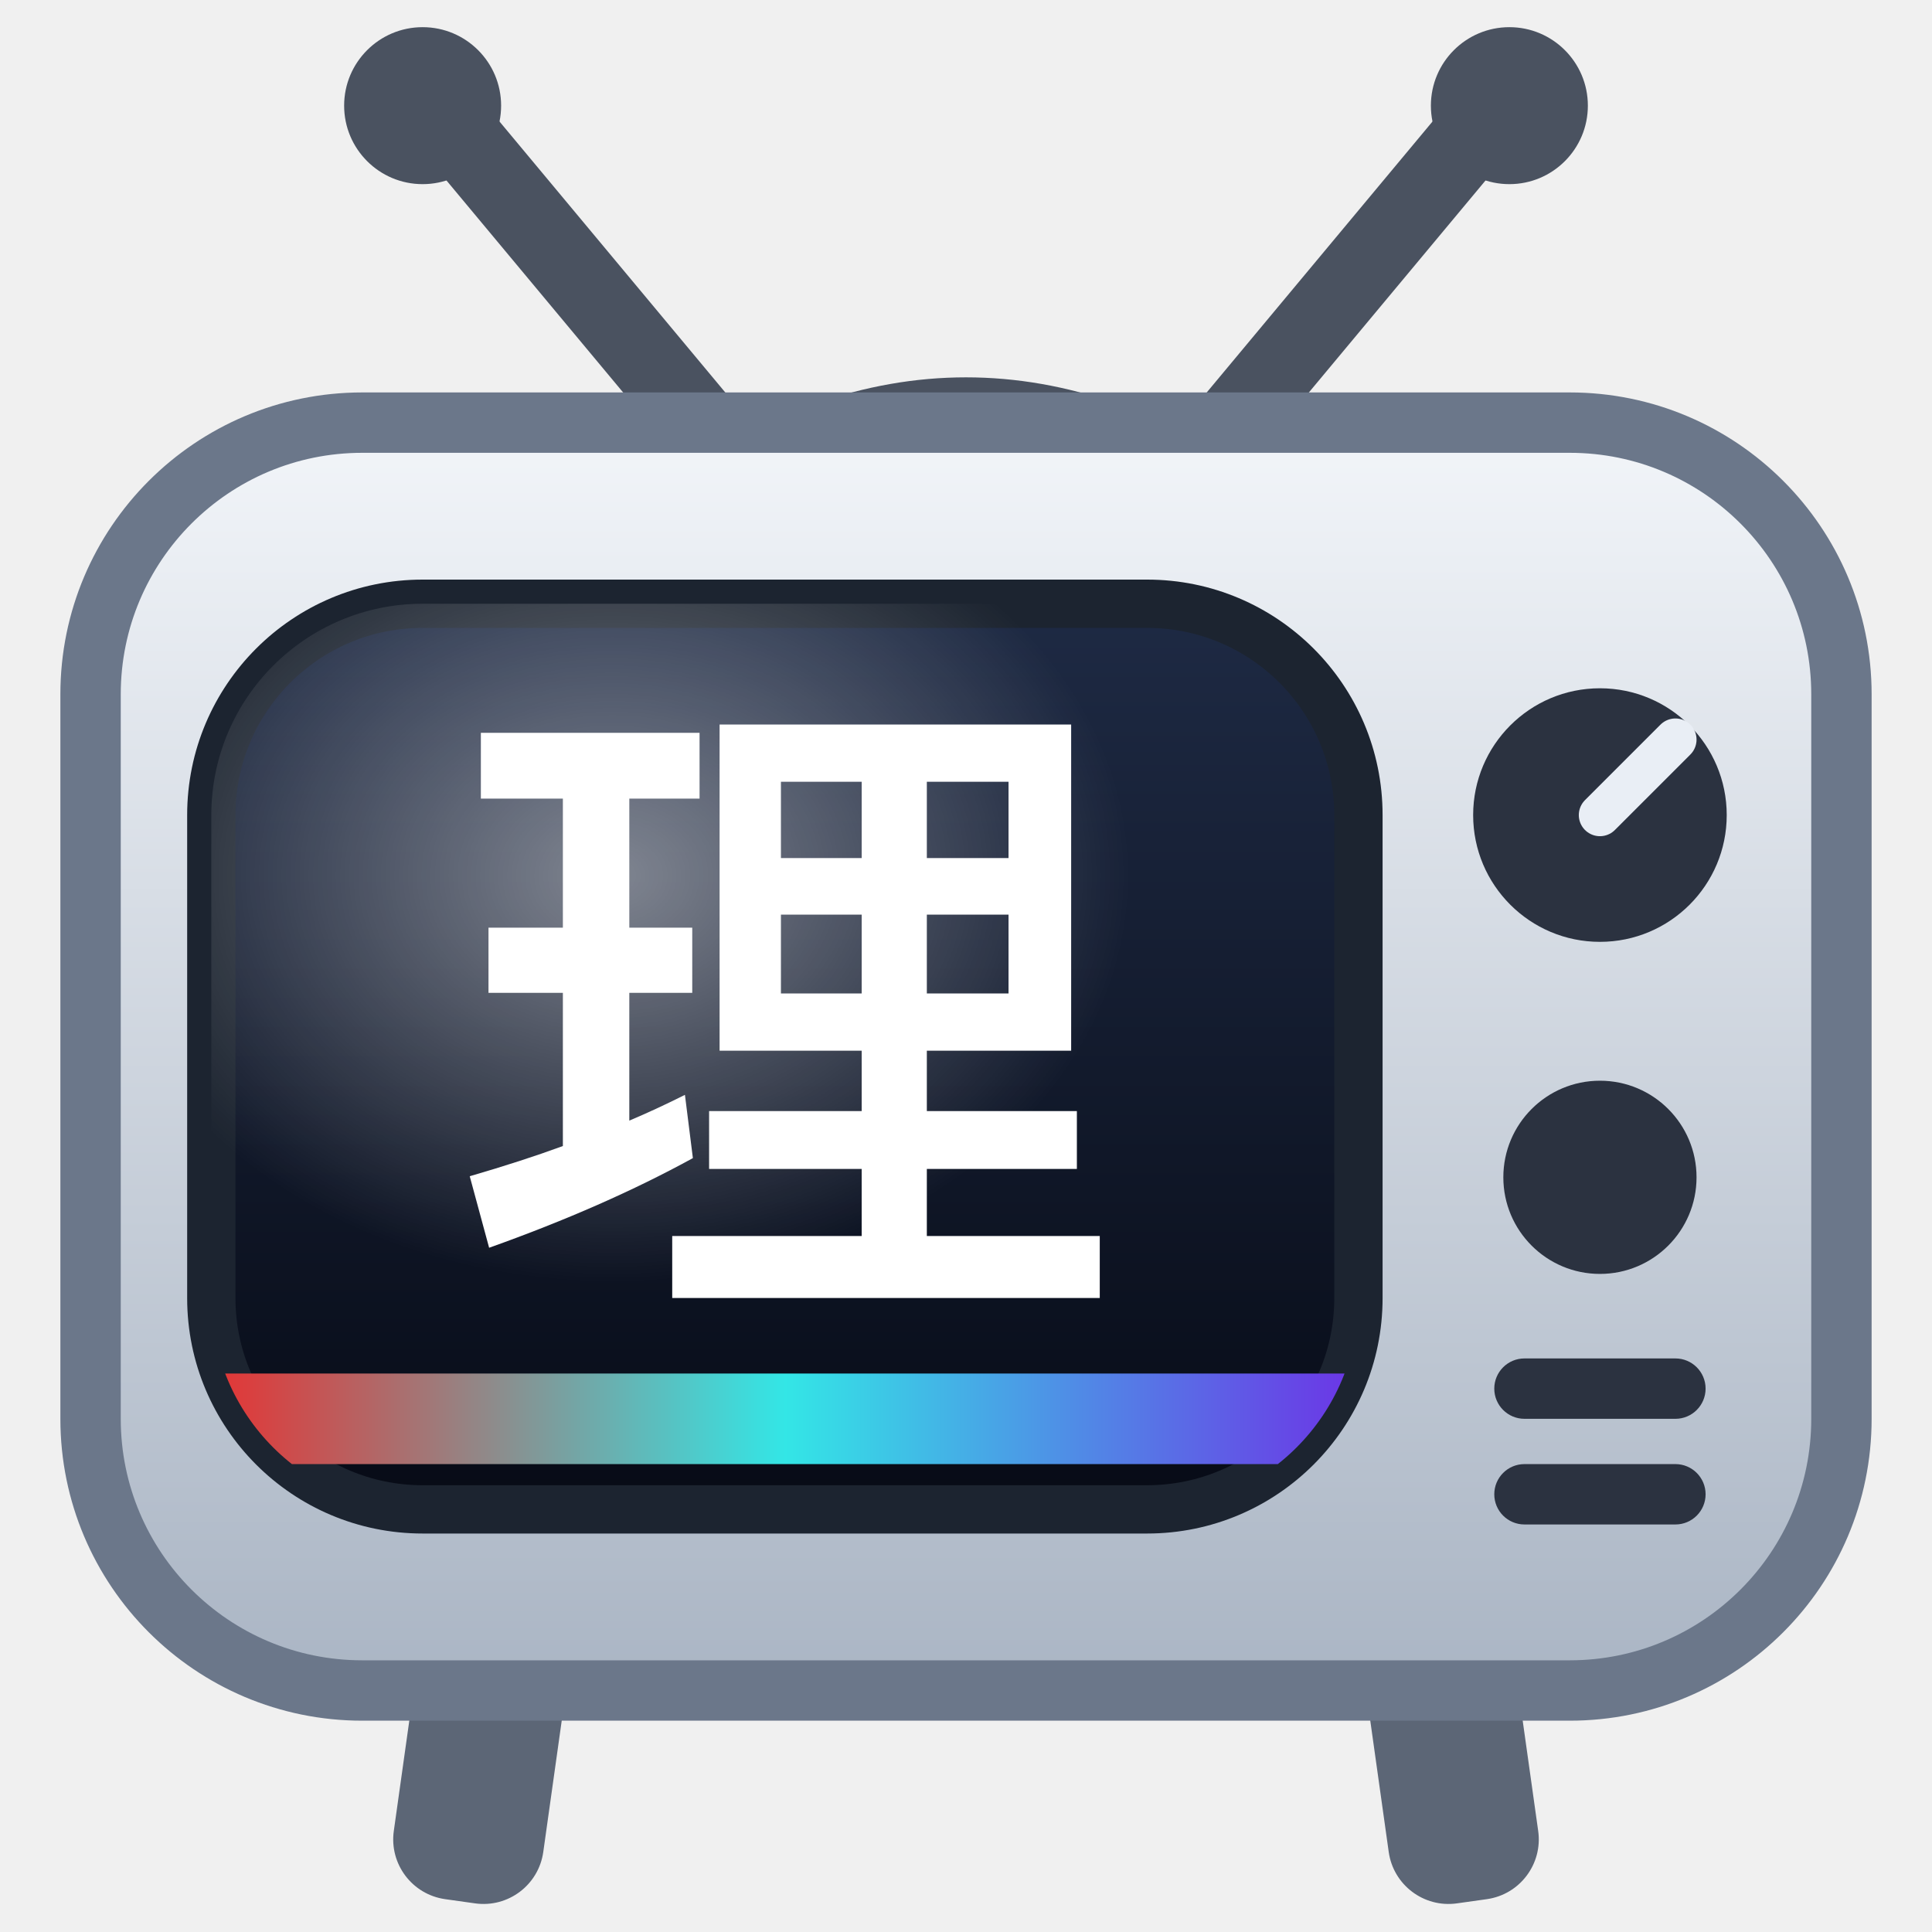
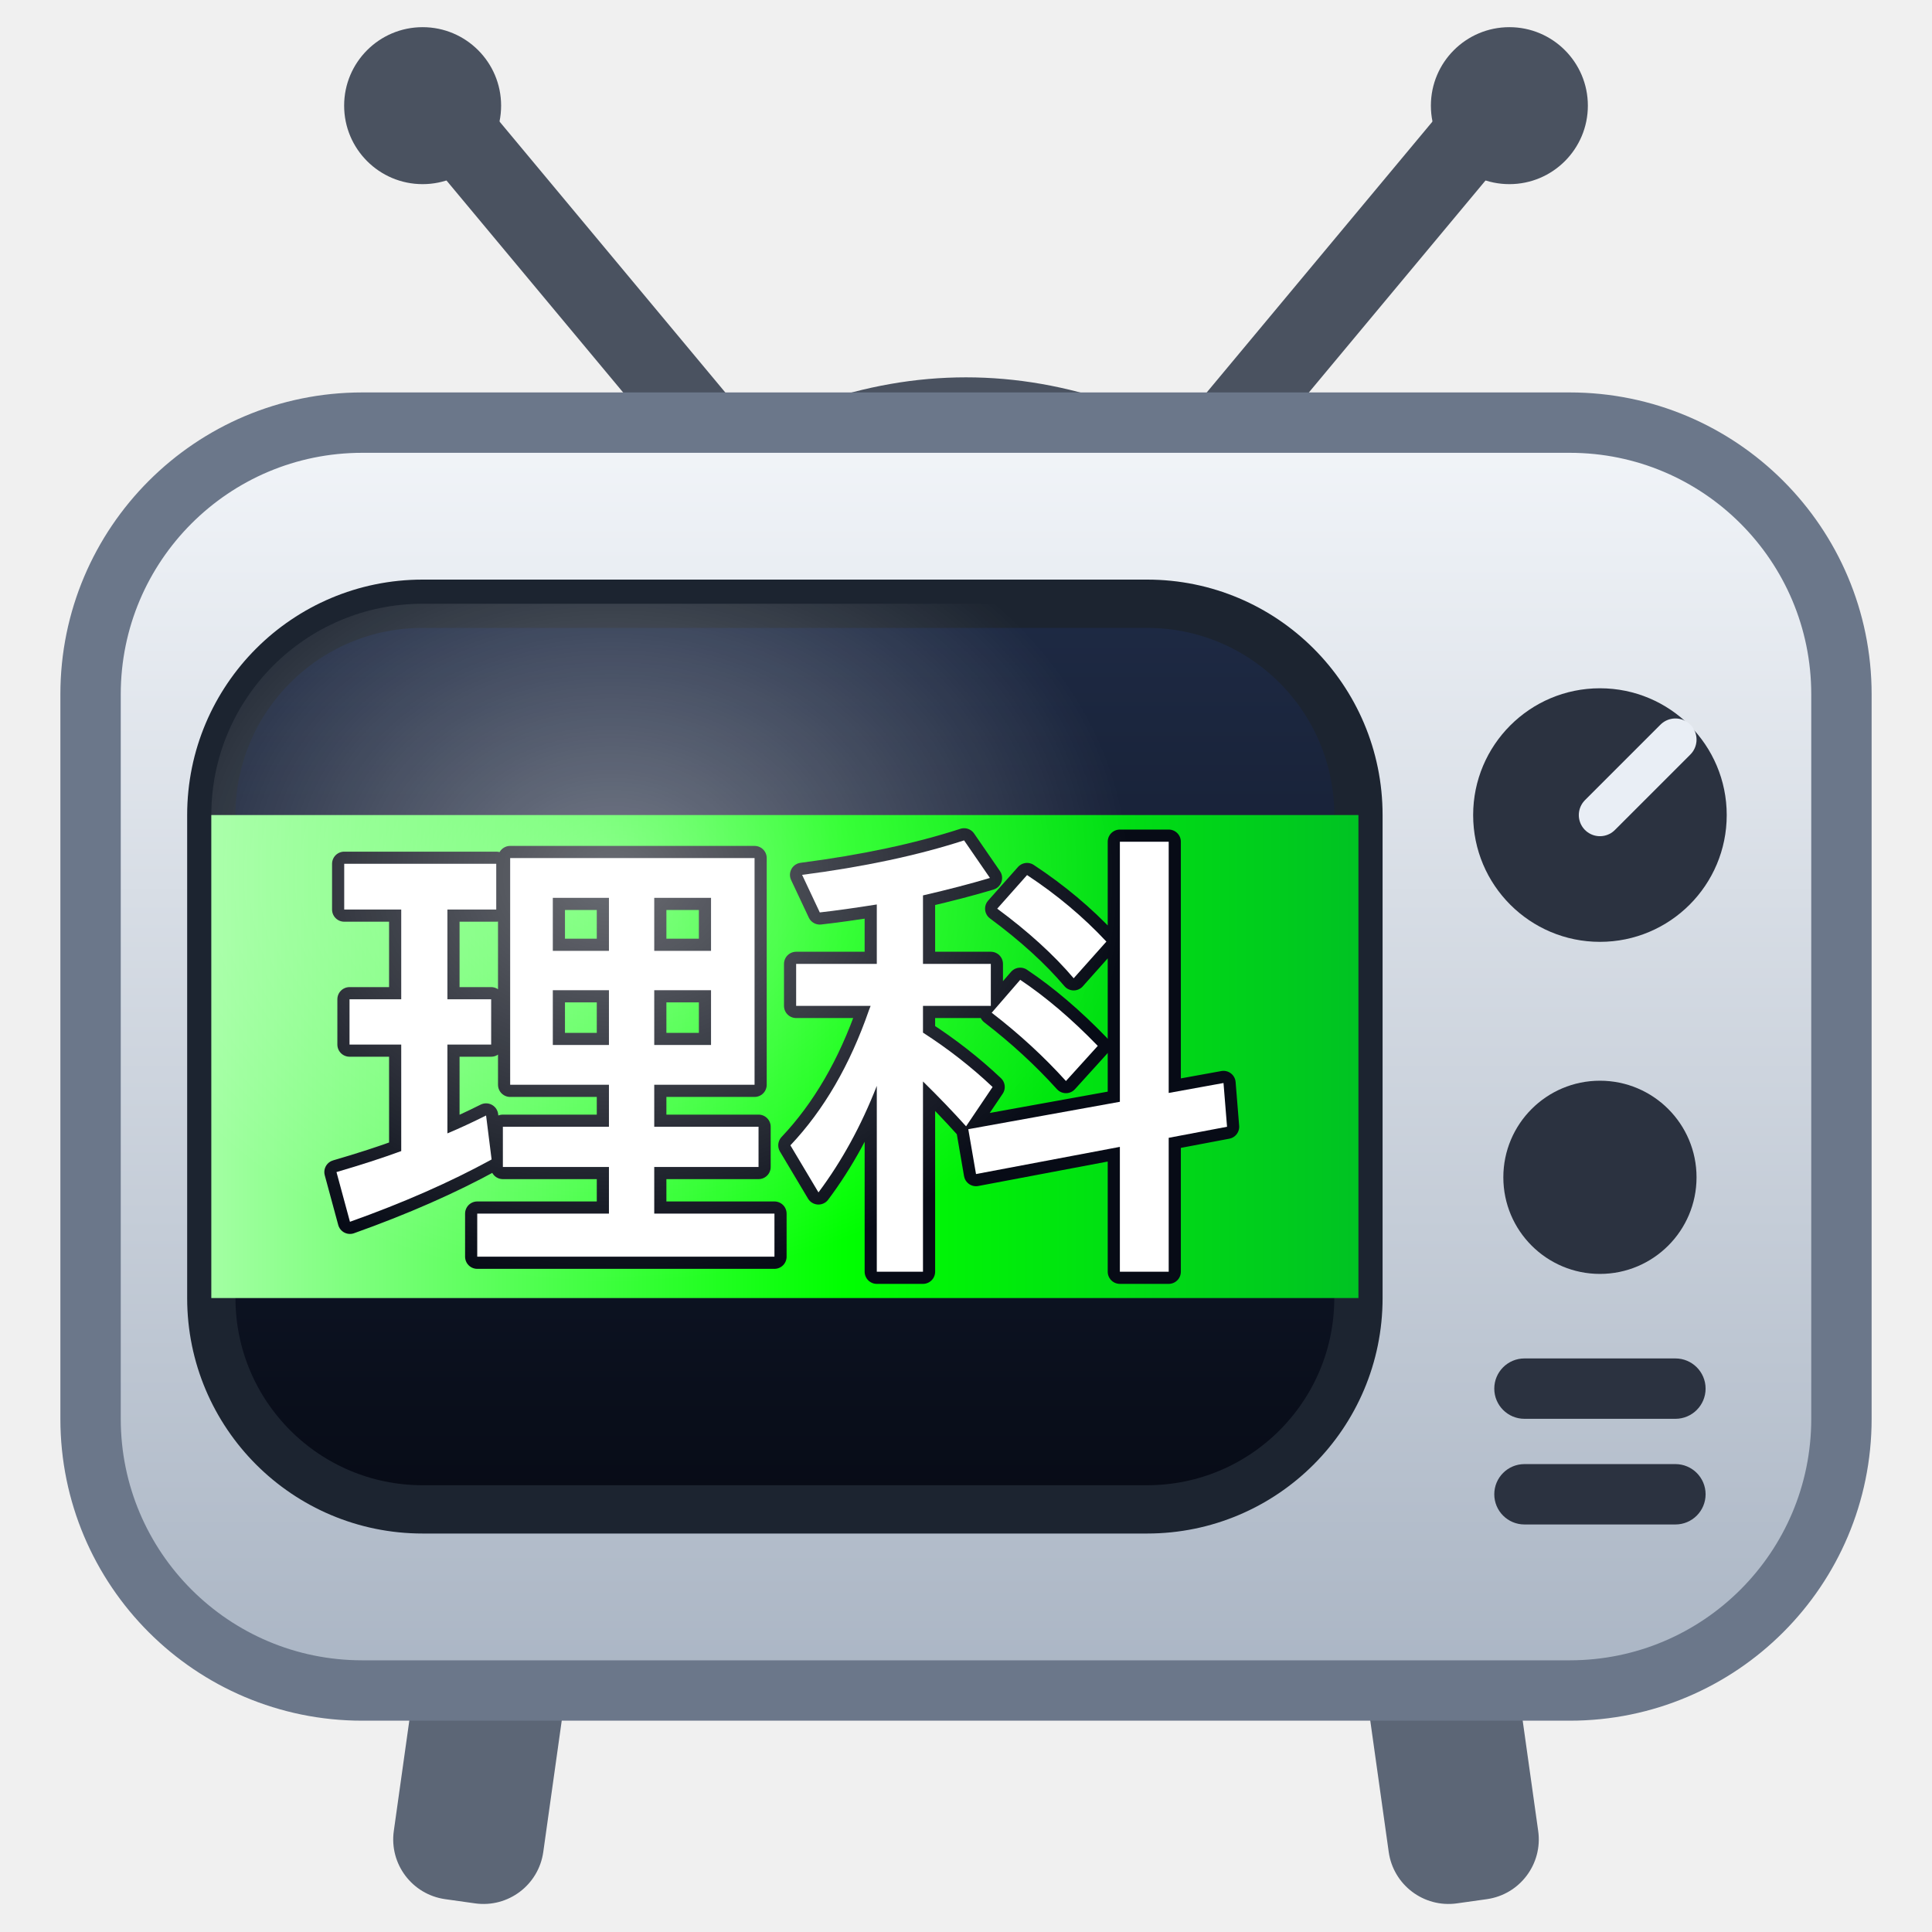
<svg xmlns="http://www.w3.org/2000/svg" viewBox="0 0 64 64">
  <defs>
    <linearGradient id="cab" x1="0" y1="0" x2="0" y2="1">
      <stop offset="0" stop-color="#F2F5F9" />
      <stop offset="1" stop-color="#AAB5C4" />
    </linearGradient>
    <linearGradient id="scr" x1="0" y1="0" x2="0" y2="1">
      <stop offset="0" stop-color="#1E2A44" />
      <stop offset="1" stop-color="#070B16" />
    </linearGradient>
-     <linearGradient id="rb" x1="0" y1="0" x2="1" y2="0">
-       <stop offset="0" stop-color="#E63333" />
-       <stop offset=".5" stop-color="#33E6E6" />
-       <stop offset="1" stop-color="#6C33E6" />
+     <linearGradient id="bd" x1="0" y1="0" x2="1" y2="0">
+       <stop offset="0" stop-color="#A3FFA3" />
+       <stop offset=".55" stop-color="#00FF00" />
+       <stop offset="1" stop-color="#00C223" />
    </linearGradient>
-     <linearGradient id="rbv" x1="0" y1="0" x2="1" y2="1">
-       <stop offset="0" stop-color="#E63333" />
-       <stop offset=".5" stop-color="#33E6E6" />
-       <stop offset="1" stop-color="#6C33E6" />
-     </linearGradient>
-     <radialGradient id="gl" cx=".35" cy=".3" r=".9">
-       <stop offset="0" stop-color="#fff" stop-opacity=".45" />
-       <stop offset=".5" stop-color="#fff" stop-opacity="0" />
-     </radialGradient>
    <clipPath id="sc">
      <rect x="7" y="20" width="38" height="30" rx="7" />
    </clipPath>
+     <radialGradient id="gl" cx=".35" cy=".3" r=".9">
+       <stop offset="0" stop-color="#fff" stop-opacity=".4" />
+       <stop offset=".5" stop-color="#fff" stop-opacity="0" />
+     </radialGradient>
  </defs>
  <path d="M24 15 L14 3 M40 15 L50 3" stroke="#4A5260" stroke-width="2.6" stroke-linecap="round" />
  <circle cx="14" cy="3.5" r="2.6" fill="#4A5260" />
  <circle cx="50" cy="3.5" r="2.6" fill="#4A5260" />
  <path d="M22 16 Q32 9 42 16 Z" fill="#4A5260" />
  <rect x="14" y="54" width="5" height="9" rx="2" fill="#5C6676" transform="rotate(8 16 54)" />
  <rect x="45" y="54" width="5" height="9" rx="2" fill="#5C6676" transform="rotate(-8 48 54)" />
  <rect x="3" y="14" width="58" height="42" rx="9" fill="url(#cab)" stroke="#6B778A" stroke-width="2" />
  <rect x="7" y="20" width="38" height="30" rx="7" fill="url(#scr)" stroke="#1C2430" stroke-width="1.6" />
-   <g clip-path="url(#sc)">
-     <rect x="7" y="45.5" width="38" height="3" fill="url(#rb)" />
-     <path d="M522 1444V1038H720V833H522V431Q603 465 697 512L722 313Q443 160 81 31L20 256Q185 304 313 351V833H79V1038H313V1444H55V1651H743V1444ZM1912 1677V651H1458V461H1930V279H1458V68H2002V-127H657V68H1253V279H773V461H1253V651H806V1677ZM999 1497V1257H1253V1497ZM999 1079V831H1253V1079ZM1715 831V1079H1458V831ZM1715 1257V1497H1458V1257Z" fill="#fff" transform="translate(15.35 41.66) scale(0.01053 -0.01053)" />
-   </g>
+   <rect x="7" y="27" width="38" height="16" fill="url(#bd)" clip-path="url(#sc)" />
+   <path d="M522 1444V1038H720V833H522V431Q603 465 697 512L722 313Q443 160 81 31L20 256Q185 304 313 351V833H79V1038H313V1444H55V1651H743V1444ZM1912 1677V651H1458V461H1930V279H1458V68H2002V-127H657V68H1253V279H773V461H1253V651H806V1677ZM999 1497V1257H1253V1497ZM999 1079V831H1253V1079ZM1715 831V1079H1458V831ZM1715 1257V1497H1458V1257Z" fill="#fff" stroke="#070B16" stroke-width="110" paint-order="stroke" stroke-linejoin="round" transform="translate(11.00 40.70) scale(0.00732 -0.00732)" />
+   <path d="M416 646Q310 375 152 164L25 377Q252 617 381 990Q385 1001 388 1008H51V1198H416V1467Q265 1443 158 1431L78 1601Q496 1655 811 1757L928 1587Q798 1548 625 1508V1198H932V1008H625V887Q796 777 940 641L820 463Q730 563 625 666V-195H416ZM1737 614 1985 659 2001 461 1737 411V-195H1516V370L865 247L830 450L1516 574V1751H1737ZM1307 1133Q1172 1292 961 1448L1096 1600Q1298 1467 1455 1299ZM1272 668Q1122 834 936 977L1065 1126Q1241 1008 1416 827Z" fill="#fff" stroke="#070B16" stroke-width="110" paint-order="stroke" stroke-linejoin="round" transform="translate(26.00 40.70) scale(0.00732 -0.00732)" />
  <rect x="7" y="20" width="38" height="30" rx="7" fill="url(#gl)" />
  <circle cx="53" cy="27" r="4.2" fill="#2B3240" />
  <path d="M53 27 L55.5 24.5" stroke="#E9EEF5" stroke-width="1.4" stroke-linecap="round" />
  <circle cx="53" cy="39" r="3.2" fill="#2B3240" />
  <rect x="49.5" y="45" width="7" height="2" rx="1" fill="#2B3240" />
  <rect x="49.5" y="48.5" width="7" height="2" rx="1" fill="#2B3240" />
</svg>
